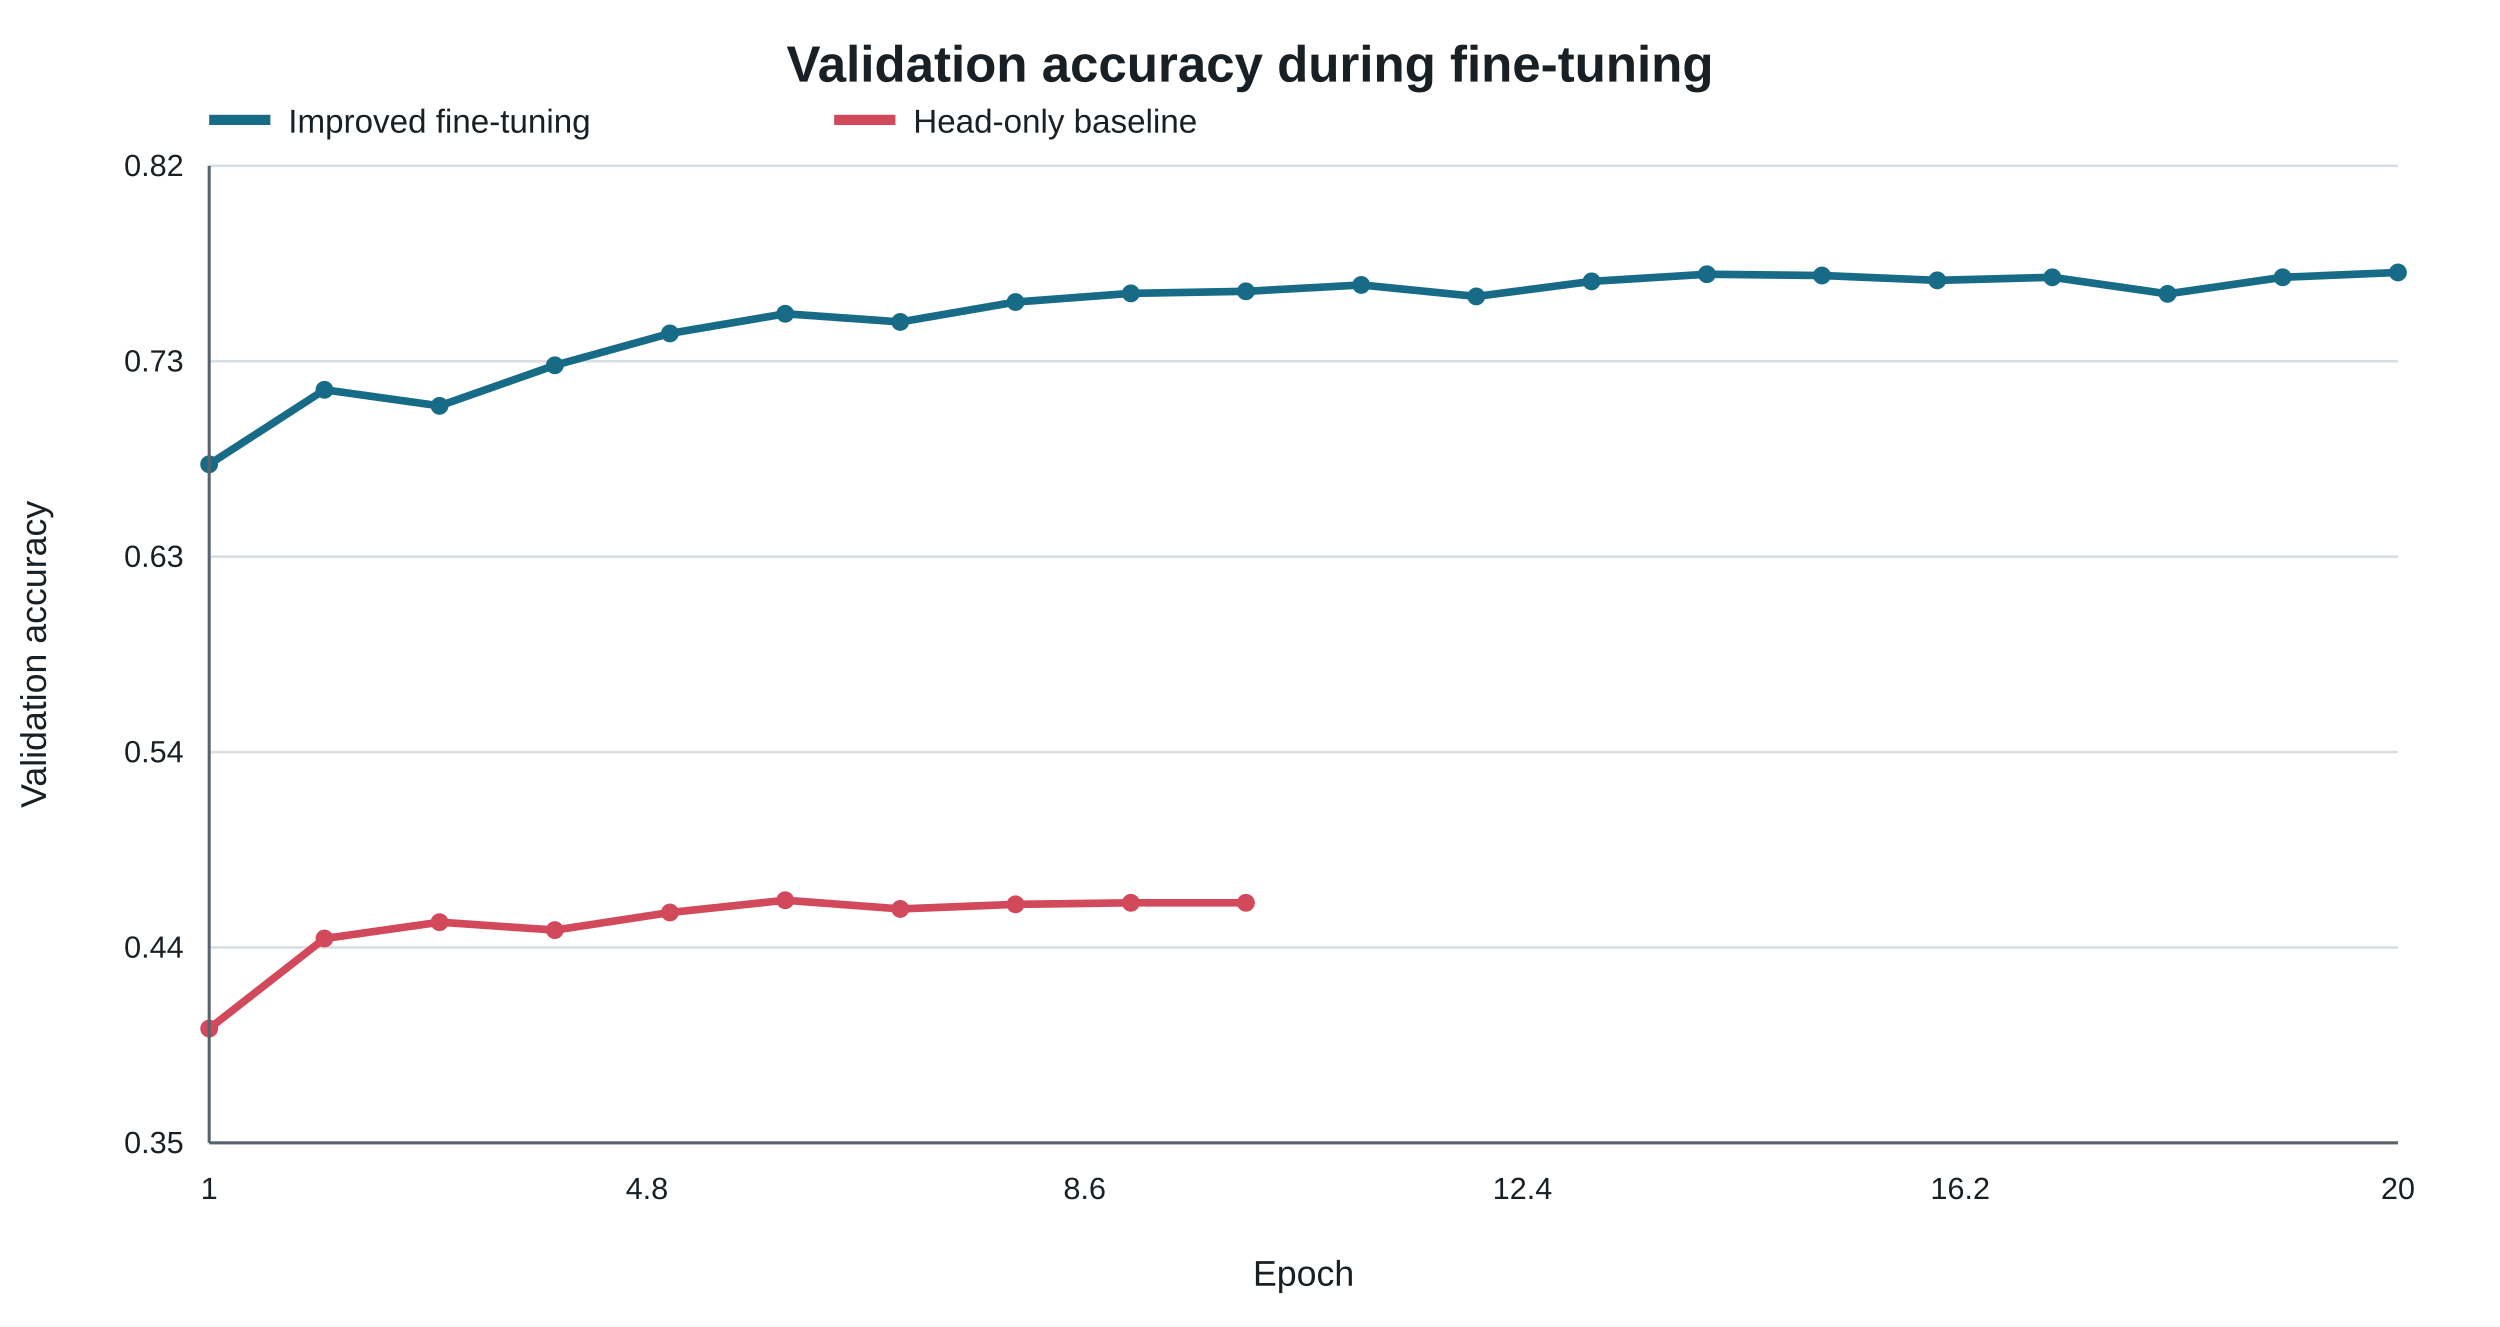
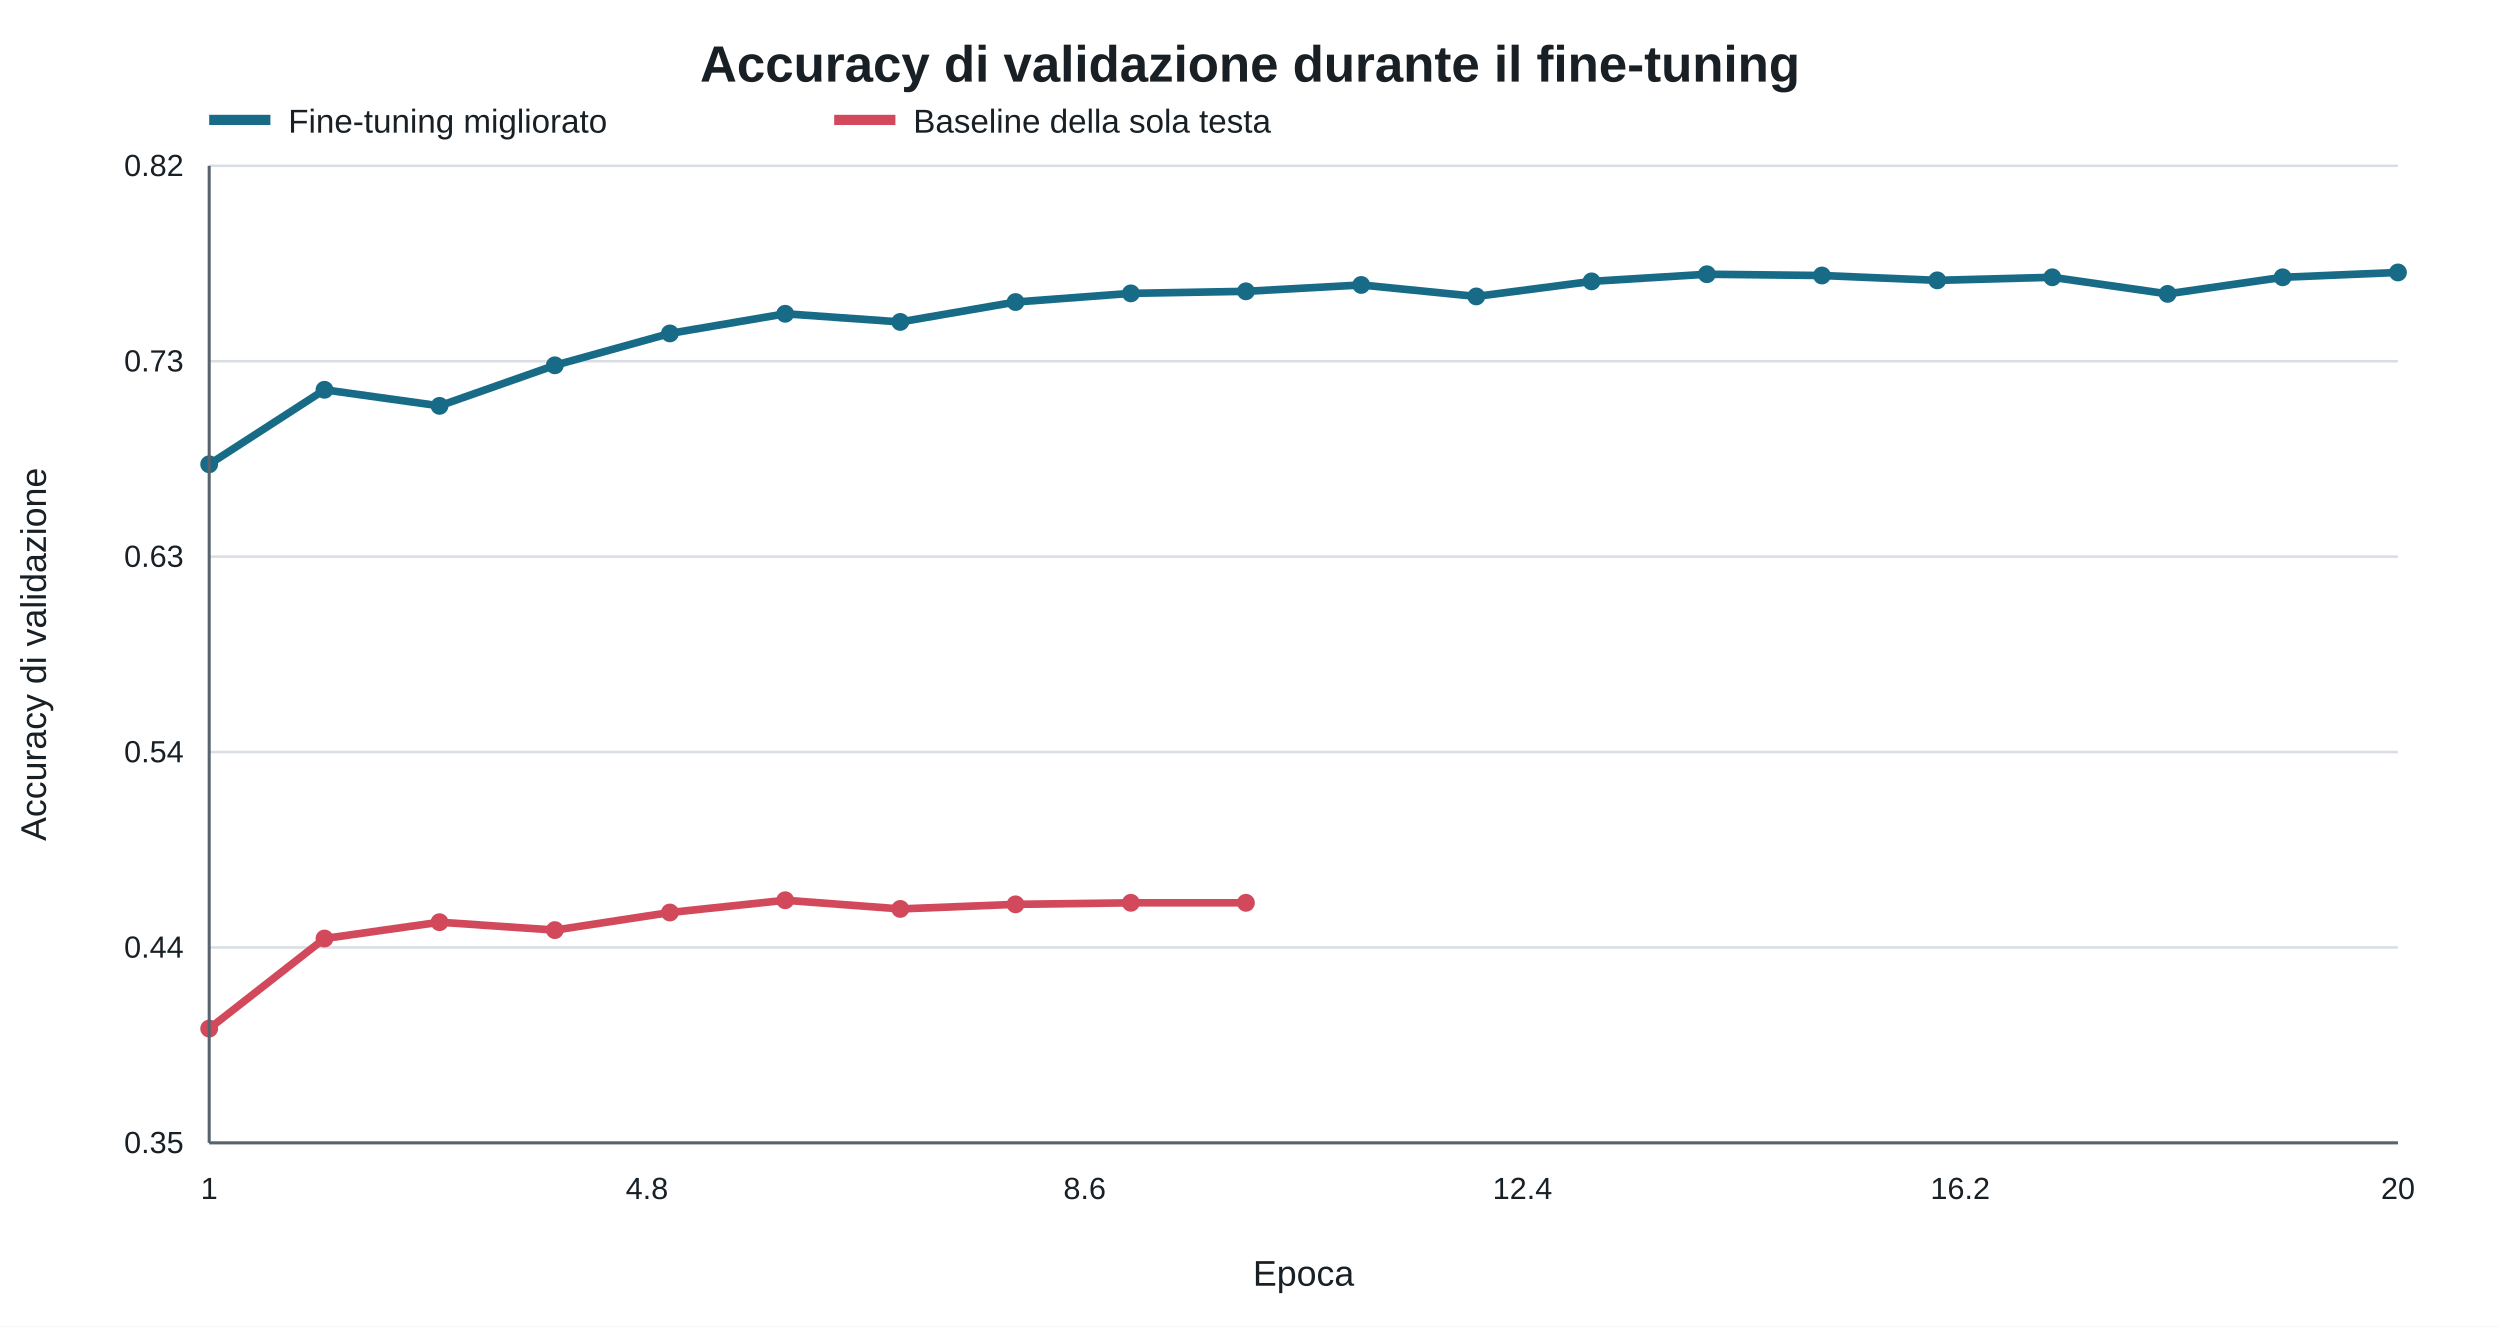
<svg xmlns="http://www.w3.org/2000/svg" width="980" height="520" viewBox="0 0 980 520" role="img" aria-labelledby="title desc">
  <rect width="100%" height="100%" fill="#ffffff" />
  <style>text{font-family:Arial,sans-serif;fill:#182026;letter-spacing:0} .grid{stroke:#d8dee4;stroke-width:1} .axis{stroke:#59636e;stroke-width:1.2}</style>
-   <text x="490.0" y="32" text-anchor="middle" font-size="20" font-weight="700">Validation accuracy during fine-tuning</text>
+   <text x="490.0" y="32" text-anchor="middle" font-size="20" font-weight="700">Accuracy di validazione durante il fine-tuning</text>
  <line class="grid" x1="82" y1="448.0" x2="940" y2="448.0" />
  <text x="72" y="452.0" text-anchor="end" font-size="12">0.35</text>
  <line class="grid" x1="82" y1="371.4" x2="940" y2="371.4" />
  <text x="72" y="375.4" text-anchor="end" font-size="12">0.44</text>
  <line class="grid" x1="82" y1="294.8" x2="940" y2="294.8" />
  <text x="72" y="298.8" text-anchor="end" font-size="12">0.54</text>
  <line class="grid" x1="82" y1="218.2" x2="940" y2="218.2" />
  <text x="72" y="222.2" text-anchor="end" font-size="12">0.63</text>
  <line class="grid" x1="82" y1="141.6" x2="940" y2="141.6" />
  <text x="72" y="145.6" text-anchor="end" font-size="12">0.73</text>
  <line class="grid" x1="82" y1="65.0" x2="940" y2="65.0" />
  <text x="72" y="69.0" text-anchor="end" font-size="12">0.82</text>
  <text x="82.0" y="470" text-anchor="middle" font-size="12">1</text>
  <text x="253.6" y="470" text-anchor="middle" font-size="12">4.8</text>
  <text x="425.2" y="470" text-anchor="middle" font-size="12">8.6</text>
  <text x="596.8" y="470" text-anchor="middle" font-size="12">12.4</text>
  <text x="768.4" y="470" text-anchor="middle" font-size="12">16.2</text>
  <text x="940.0" y="470" text-anchor="middle" font-size="12">20</text>
  <polyline points="82.0,182.0 127.2,152.8 172.3,159.1 217.5,143.2 262.6,130.7 307.8,123.0 352.9,126.2 398.1,118.4 443.3,115.0 488.4,114.2 533.6,111.7 578.7,116.2 623.9,110.3 669.1,107.5 714.2,108.0 759.4,109.9 804.5,108.7 849.7,115.2 894.8,108.7 940.0,106.8" fill="none" stroke="#176B87" stroke-width="3" stroke-linejoin="round" />
  <circle cx="82.0" cy="182.0" r="3.5" fill="#176B87" />
  <circle cx="127.2" cy="152.8" r="3.5" fill="#176B87" />
  <circle cx="172.3" cy="159.1" r="3.5" fill="#176B87" />
  <circle cx="217.5" cy="143.2" r="3.5" fill="#176B87" />
  <circle cx="262.6" cy="130.7" r="3.5" fill="#176B87" />
  <circle cx="307.8" cy="123.0" r="3.5" fill="#176B87" />
  <circle cx="352.9" cy="126.2" r="3.5" fill="#176B87" />
  <circle cx="398.1" cy="118.4" r="3.5" fill="#176B87" />
  <circle cx="443.3" cy="115.0" r="3.5" fill="#176B87" />
  <circle cx="488.4" cy="114.2" r="3.5" fill="#176B87" />
  <circle cx="533.6" cy="111.7" r="3.5" fill="#176B87" />
  <circle cx="578.7" cy="116.2" r="3.5" fill="#176B87" />
  <circle cx="623.9" cy="110.3" r="3.5" fill="#176B87" />
  <circle cx="669.1" cy="107.5" r="3.5" fill="#176B87" />
  <circle cx="714.2" cy="108.0" r="3.5" fill="#176B87" />
  <circle cx="759.4" cy="109.9" r="3.5" fill="#176B87" />
  <circle cx="804.5" cy="108.7" r="3.5" fill="#176B87" />
  <circle cx="849.7" cy="115.2" r="3.5" fill="#176B87" />
  <circle cx="894.8" cy="108.7" r="3.5" fill="#176B87" />
  <circle cx="940.0" cy="106.8" r="3.5" fill="#176B87" />
  <polyline points="82.0,403.2 127.2,367.9 172.3,361.5 217.5,364.6 262.6,357.7 307.8,352.9 352.9,356.3 398.1,354.5 443.3,353.9 488.4,353.9" fill="none" stroke="#D1495B" stroke-width="3" stroke-linejoin="round" />
  <circle cx="82.0" cy="403.2" r="3.5" fill="#D1495B" />
  <circle cx="127.2" cy="367.9" r="3.5" fill="#D1495B" />
  <circle cx="172.3" cy="361.5" r="3.5" fill="#D1495B" />
  <circle cx="217.5" cy="364.6" r="3.5" fill="#D1495B" />
  <circle cx="262.6" cy="357.7" r="3.5" fill="#D1495B" />
  <circle cx="307.8" cy="352.9" r="3.5" fill="#D1495B" />
  <circle cx="352.9" cy="356.3" r="3.5" fill="#D1495B" />
  <circle cx="398.1" cy="354.5" r="3.5" fill="#D1495B" />
  <circle cx="443.3" cy="353.9" r="3.5" fill="#D1495B" />
  <circle cx="488.4" cy="353.9" r="3.5" fill="#D1495B" />
  <line x1="82" y1="47" x2="106" y2="47" stroke="#176B87" stroke-width="4" />
-   <text x="113" y="52" font-size="13">Improved fine-tuning</text>
+   <text x="113" y="52" font-size="13">Fine-tuning migliorato</text>
  <line x1="327" y1="47" x2="351" y2="47" stroke="#D1495B" stroke-width="4" />
-   <text x="358" y="52" font-size="13">Head-only baseline</text>
+   <text x="358" y="52" font-size="13">Baseline della sola testa</text>
  <line class="axis" x1="82" y1="448" x2="940" y2="448" />
  <line class="axis" x1="82" y1="65" x2="82" y2="448" />
-   <text x="511.0" y="504" text-anchor="middle" font-size="14">Epoch</text>
-   <text x="18" y="256.5" text-anchor="middle" font-size="14" transform="rotate(-90 18 256.5)">Validation accuracy</text>
+   <text x="511.0" y="504" text-anchor="middle" font-size="14">Epoca</text>
+   <text x="18" y="256.5" text-anchor="middle" font-size="14" transform="rotate(-90 18 256.5)">Accuracy di validazione</text>
</svg>
